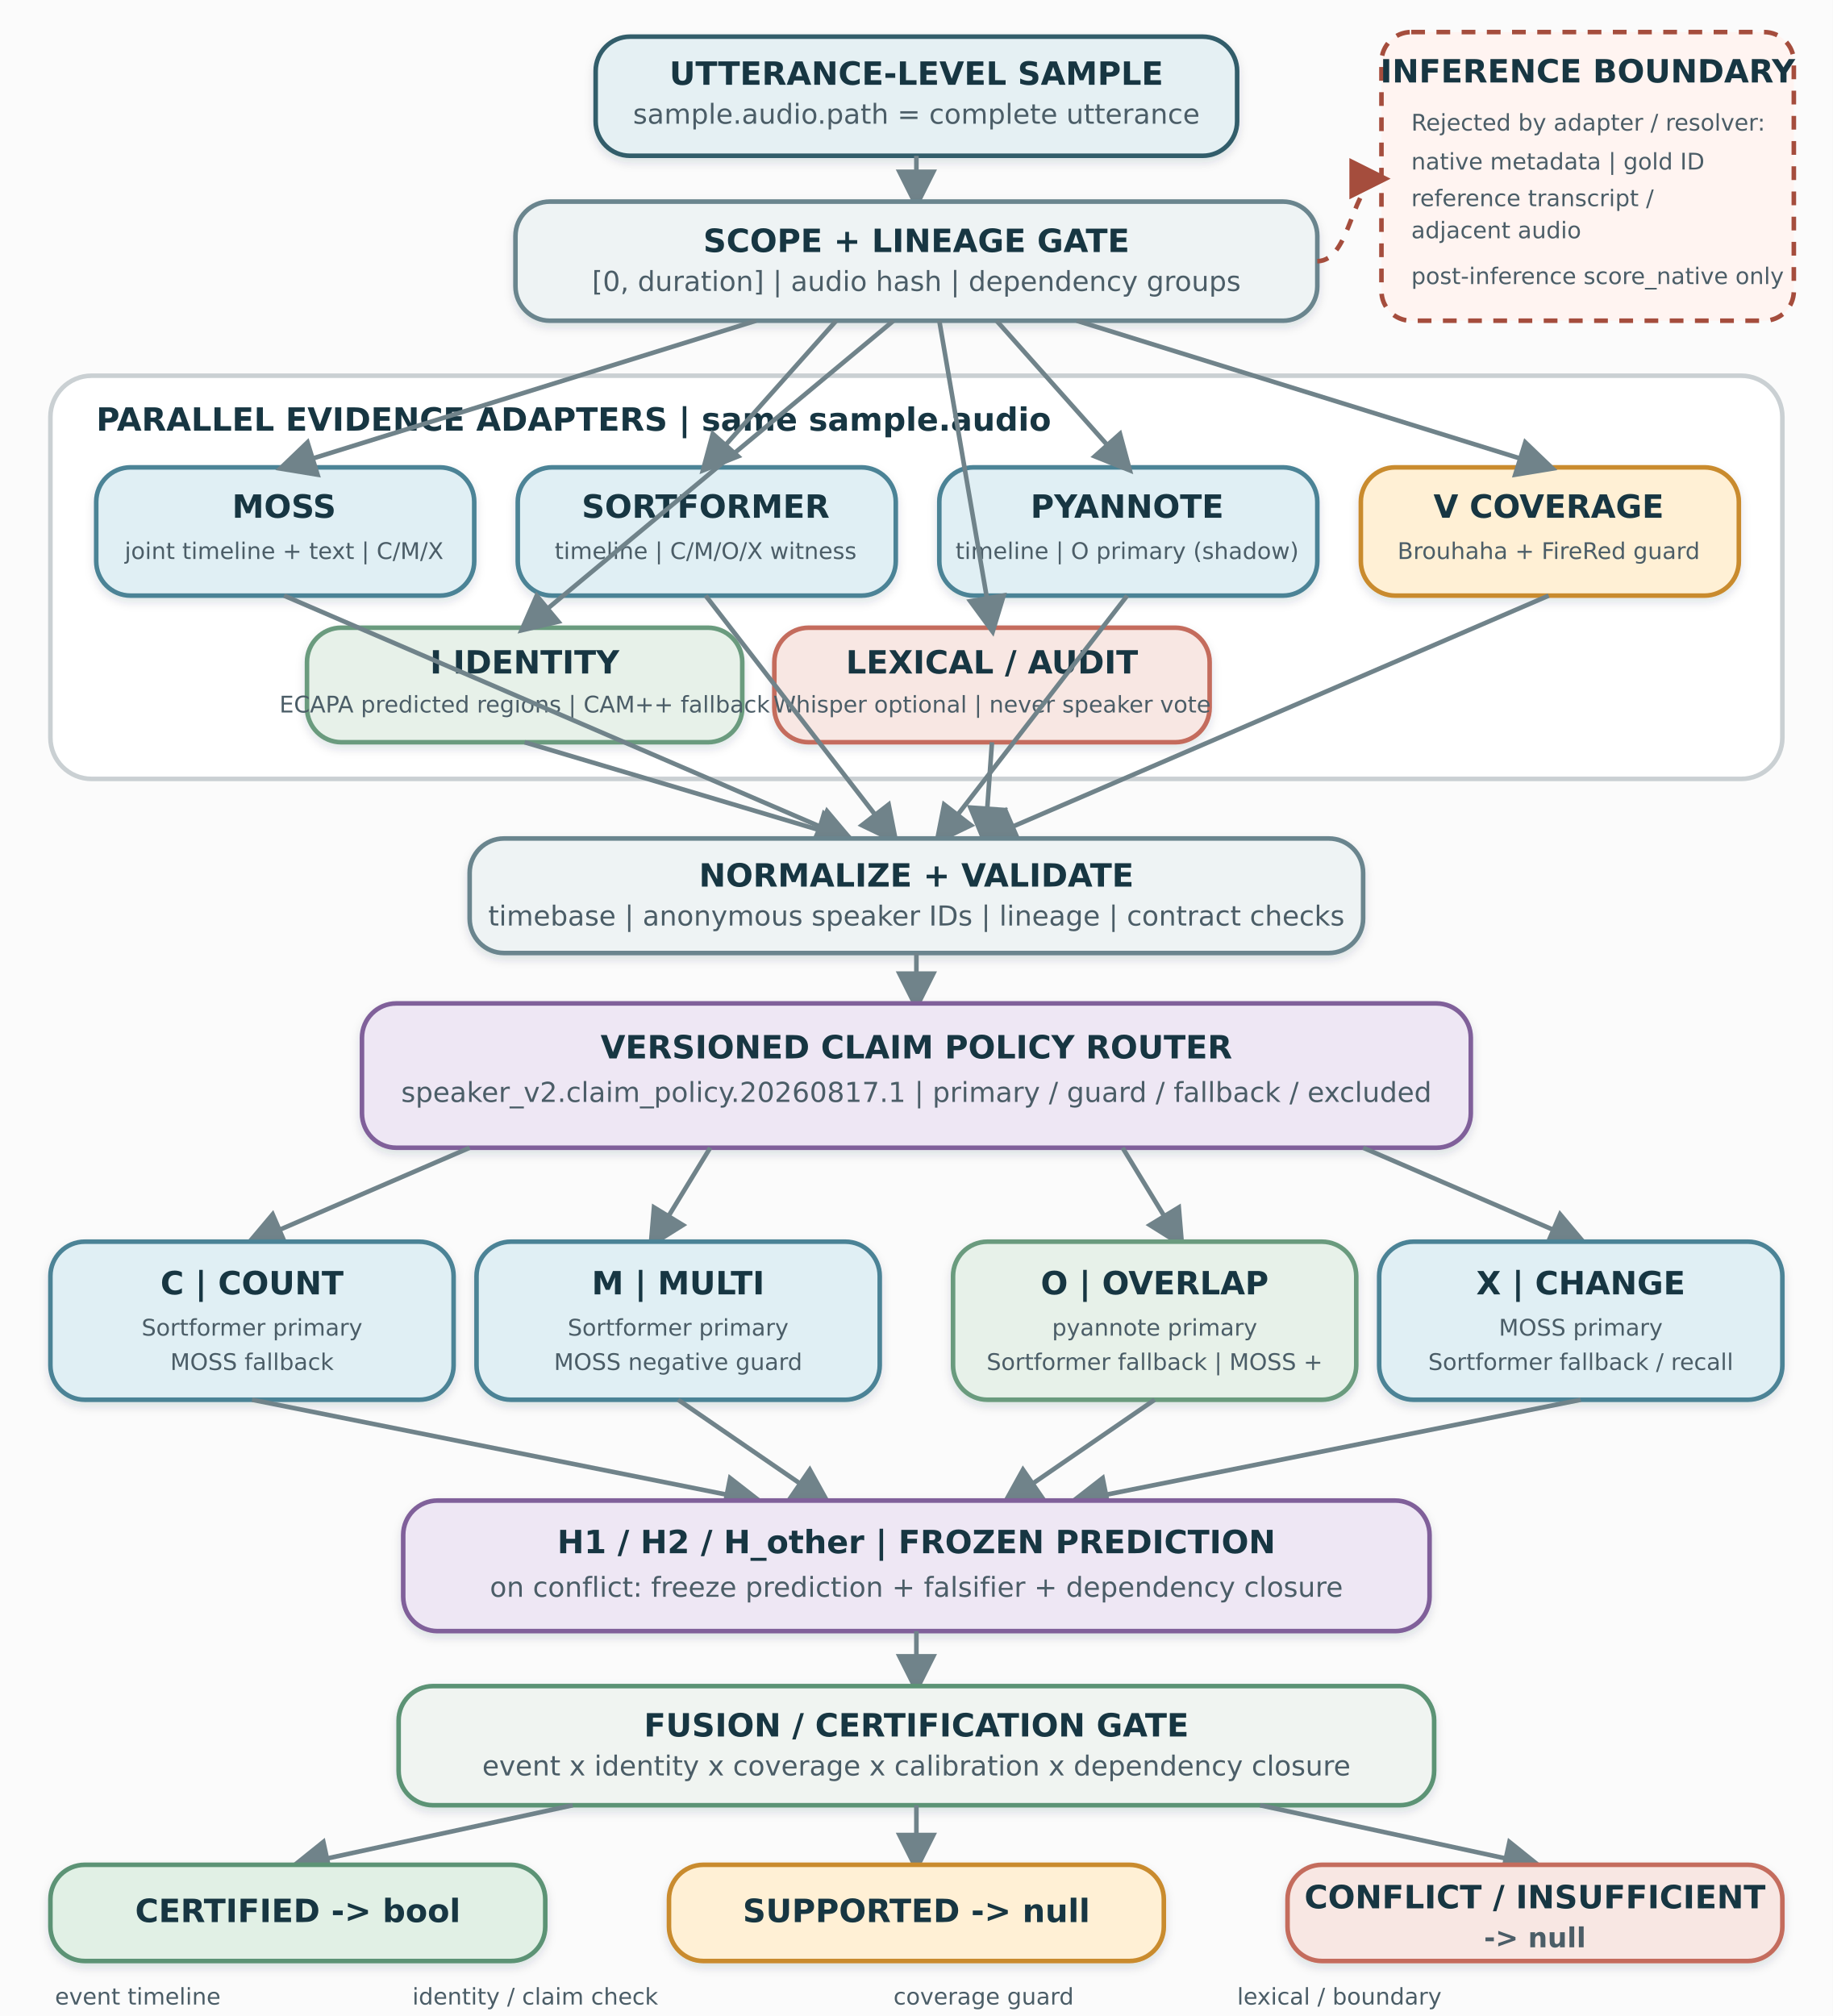
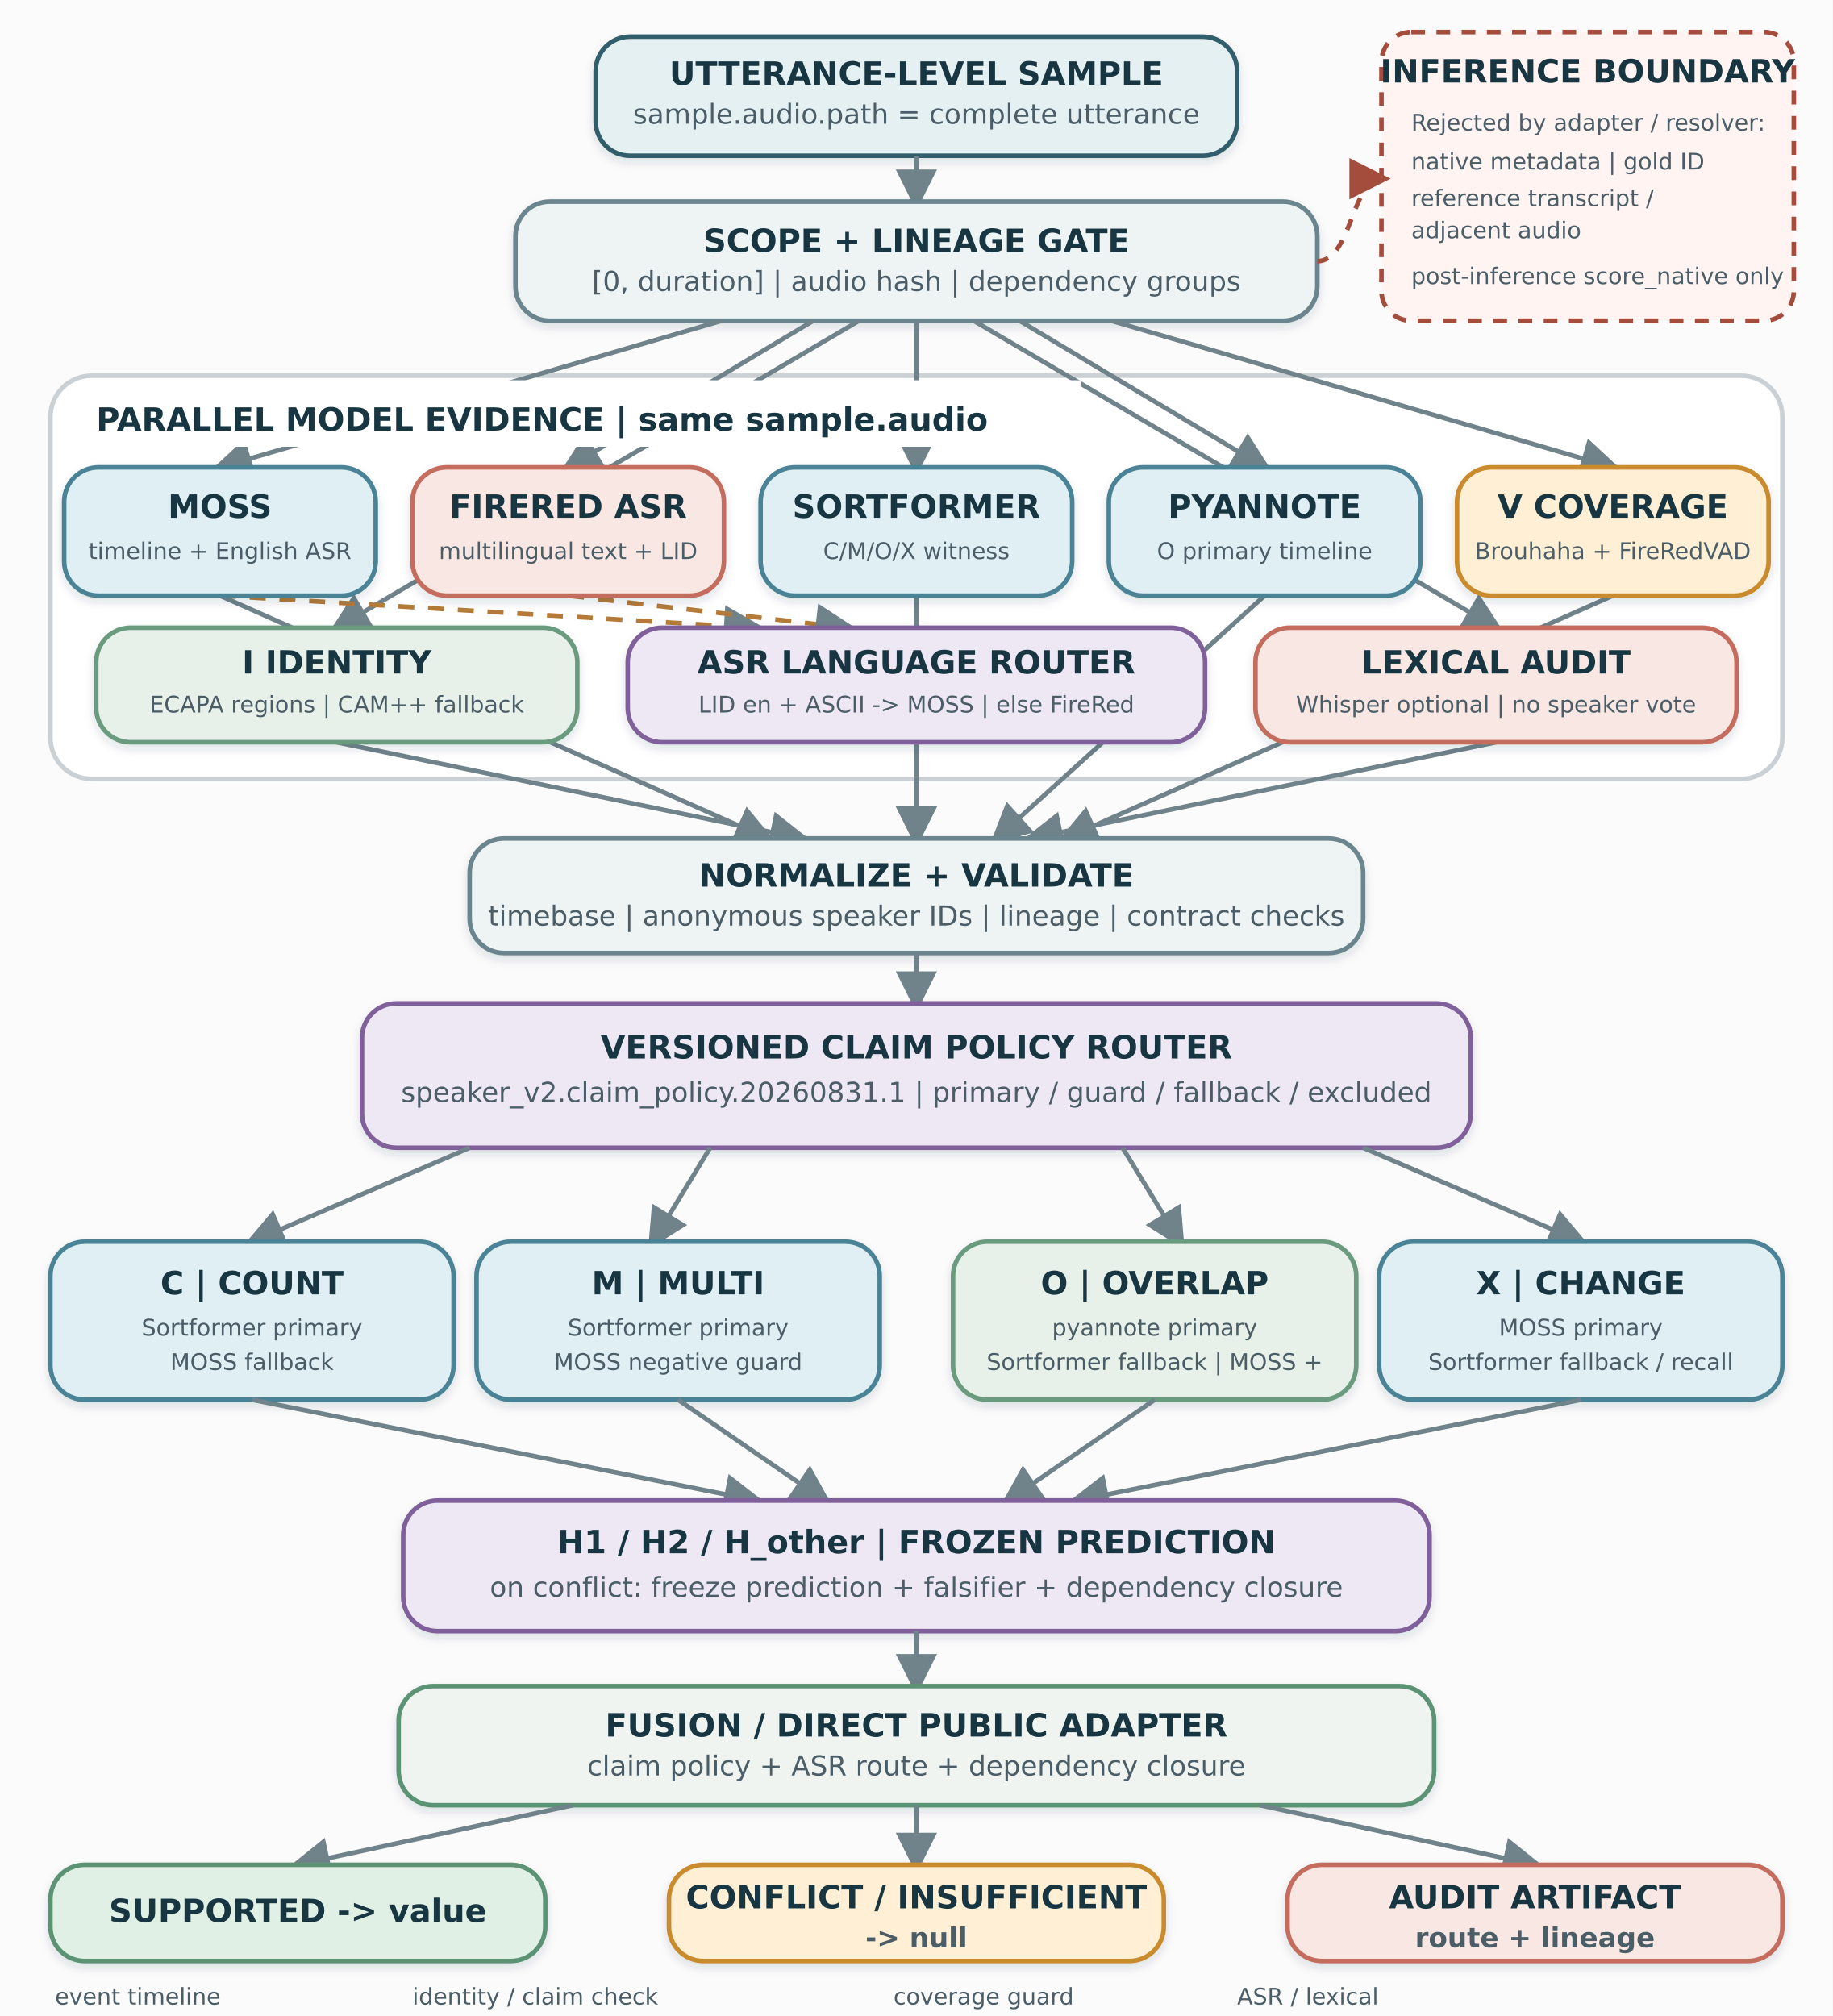
<svg xmlns="http://www.w3.org/2000/svg" width="800" height="880" viewBox="0 0 800 880" role="img" aria-labelledby="title desc">
  <defs>
    <marker id="arrow" markerWidth="9" markerHeight="9" refX="7" refY="4.5" orient="auto" markerUnits="strokeWidth">
      <path d="M0,0 L9,4.5 L0,9 z" fill="#70838a" />
    </marker>
    <marker id="arrowRust" markerWidth="9" markerHeight="9" refX="7" refY="4.5" orient="auto" markerUnits="strokeWidth">
      <path d="M0,0 L9,4.5 L0,9 z" fill="#a54d3d" />
    </marker>
    <filter id="shadow" x="-10%" y="-10%" width="120%" height="130%">
      <feDropShadow dx="0" dy="2" stdDeviation="2" flood-color="#173642" flood-opacity="0.13" />
    </filter>
    <style>
      /* Droid Sans Fallback contains the CJK glyphs used by the brief.  Put it
         first so standalone SVG/PNG renderers do not substitute tofu glyphs. */
      .label { font-family: 'Droid Sans Fallback','DejaVu Sans',sans-serif; fill:#173642; font-size:14px; }
      .small { font-family: 'Droid Sans Fallback','DejaVu Sans',sans-serif; fill:#4b5d67; font-size:12px; }
      .tiny { font-family: 'Droid Sans Fallback','DejaVu Sans',sans-serif; fill:#4b5d67; font-size:10px; }
      .bold { font-weight:700; }
      .line { stroke:#70838a; stroke-width:2; fill:none; marker-end:url(#arrow); }
      .dashed { stroke:#b47b38; stroke-width:2; stroke-dasharray:7 6; fill:none; marker-end:url(#arrow); }
      .reject { stroke:#a54d3d; stroke-width:2; stroke-dasharray:5 5; fill:none; marker-end:url(#arrowRust); }
      .box { stroke-width:2; rx:15; filter:url(#shadow); }
    </style>
  </defs>
  <rect width="800" height="880" fill="#fbfbfb" />
  <rect class="box" x="260" y="16" width="280" height="52" fill="#e5f0f3" stroke="#315d6b" />
  <text class="label bold" x="400" y="37" text-anchor="middle">UTTERANCE-LEVEL SAMPLE</text>
  <text class="small" x="400" y="54" text-anchor="middle">sample.audio.path = complete utterance</text>
  <path class="line" d="M400 68 L400 88" />
  <rect class="box" x="225" y="88" width="350" height="52" fill="#eef3f4" stroke="#6a858e" />
  <text class="label bold" x="400" y="110" text-anchor="middle">SCOPE + LINEAGE GATE</text>
  <text class="small" x="400" y="127" text-anchor="middle">[0, duration] | audio hash | dependency groups</text>
  <rect x="603" y="14" width="180" height="126" rx="13" fill="#fff4f1" stroke="#a54d3d" stroke-width="2" stroke-dasharray="6 5" />
  <text class="label bold" x="693" y="36" text-anchor="middle" fill="#a54d3d">INFERENCE BOUNDARY</text>
  <text class="tiny" x="616" y="57">Rejected by adapter / resolver:</text>
  <text class="tiny" x="616" y="74">native metadata | gold ID</text>
  <text class="tiny" x="616" y="90">reference transcript /</text>
  <text class="tiny" x="616" y="104">adjacent audio</text>
  <text class="tiny" x="616" y="124" fill="#a54d3d">post-inference score_native only</text>
  <path class="reject" d="M575 114 C590 114,590 78,603 78" />
  <rect x="22" y="164" width="756" height="176" rx="18" fill="#ffffff" stroke="#cad0d3" stroke-width="2" />
-   <text class="label bold" x="42" y="188">PARALLEL EVIDENCE ADAPTERS | same sample.audio</text>
-   <rect class="box" x="42" y="204" width="165" height="56" fill="#e0eff4" stroke="#4c8396" />
-   <text class="label bold" x="124" y="226" text-anchor="middle">MOSS</text>
-   <text class="tiny" x="124" y="244" text-anchor="middle">joint timeline + text | C/M/X</text>
-   <rect class="box" x="226" y="204" width="165" height="56" fill="#e0eff4" stroke="#4c8396" />
-   <text class="label bold" x="308" y="226" text-anchor="middle">SORTFORMER</text>
-   <text class="tiny" x="308" y="244" text-anchor="middle">timeline | C/M/O/X witness</text>
-   <rect class="box" x="410" y="204" width="165" height="56" fill="#e0eff4" stroke="#4c8396" />
-   <text class="label bold" x="492" y="226" text-anchor="middle">PYANNOTE</text>
-   <text class="tiny" x="492" y="244" text-anchor="middle">timeline | O primary (shadow)</text>
-   <rect class="box" x="594" y="204" width="165" height="56" fill="#fff0d5" stroke="#c98b2d" />
-   <text class="label bold" x="676" y="226" text-anchor="middle">V COVERAGE</text>
-   <text class="tiny" x="676" y="244" text-anchor="middle">Brouhaha + FireRed guard</text>
-   <rect class="box" x="134" y="274" width="190" height="50" fill="#e7f1e9" stroke="#6a9b7e" />
-   <text class="label bold" x="229" y="294" text-anchor="middle">I IDENTITY</text>
-   <text class="tiny" x="229" y="311" text-anchor="middle">ECAPA predicted regions | CAM++ fallback</text>
-   <rect class="box" x="338" y="274" width="190" height="50" fill="#f8e7e3" stroke="#c46c5d" />
-   <text class="label bold" x="433" y="294" text-anchor="middle">LEXICAL / AUDIT</text>
-   <text class="tiny" x="433" y="311" text-anchor="middle">Whisper optional | never speaker vote</text>
-   <path class="line" d="M330 140 L124 204" />
-   <path class="line" d="M365 140 L308 204" />
-   <path class="line" d="M435 140 L492 204" />
-   <path class="line" d="M470 140 L676 204" />
-   <path class="line" d="M390 140 L229 274" />
-   <path class="line" d="M410 140 L433 274" />
-   <path class="line" d="M124 260 L370 366" />
-   <path class="line" d="M308 260 L390 366" />
-   <path class="line" d="M492 260 L410 366" />
-   <path class="line" d="M676 260 L430 366" />
-   <path class="line" d="M229 324 L370 366" />
-   <path class="line" d="M433 324 L430 366" />
+   <path class="line" d="M315 140 L96 204" />
+   <path class="line" d="M355 140 L248 204" />
+   <path class="line" d="M400 140 L400 204" />
+   <path class="line" d="M445 140 L552 204" />
+   <path class="line" d="M485 140 L704 204" />
+   <path class="line" d="M375 140 L147 274" />
+   <path class="line" d="M425 140 L653 274" />
+   <path class="dashed" d="M96 260 L330 274" />
+   <path class="dashed" d="M248 260 L370 274" />
+   <path class="line" d="M96 260 L335 366" />
+   <path class="line" d="M400 260 L400 366" />
+   <path class="line" d="M552 260 L435 366" />
+   <path class="line" d="M704 260 L465 366" />
+   <path class="line" d="M147 324 L350 366" />
+   <path class="line" d="M400 324 L400 366" />
+   <path class="line" d="M653 324 L450 366" />
+   <rect x="34" y="166" width="438" height="29" fill="#ffffff" />
+   <text class="label bold" x="42" y="188">PARALLEL MODEL EVIDENCE | same sample.audio</text>
+   <rect class="box" x="28" y="204" width="136" height="56" fill="#e0eff4" stroke="#4c8396" />
+   <text class="label bold" x="96" y="226" text-anchor="middle">MOSS</text>
+   <text class="tiny" x="96" y="244" text-anchor="middle">timeline + English ASR</text>
+   <rect class="box" x="180" y="204" width="136" height="56" fill="#f8e7e3" stroke="#c46c5d" />
+   <text class="label bold" x="248" y="226" text-anchor="middle">FIRERED ASR</text>
+   <text class="tiny" x="248" y="244" text-anchor="middle">multilingual text + LID</text>
+   <rect class="box" x="332" y="204" width="136" height="56" fill="#e0eff4" stroke="#4c8396" />
+   <text class="label bold" x="400" y="226" text-anchor="middle">SORTFORMER</text>
+   <text class="tiny" x="400" y="244" text-anchor="middle">C/M/O/X witness</text>
+   <rect class="box" x="484" y="204" width="136" height="56" fill="#e0eff4" stroke="#4c8396" />
+   <text class="label bold" x="552" y="226" text-anchor="middle">PYANNOTE</text>
+   <text class="tiny" x="552" y="244" text-anchor="middle">O primary timeline</text>
+   <rect class="box" x="636" y="204" width="136" height="56" fill="#fff0d5" stroke="#c98b2d" />
+   <text class="label bold" x="704" y="226" text-anchor="middle">V COVERAGE</text>
+   <text class="tiny" x="704" y="244" text-anchor="middle">Brouhaha + FireRedVAD</text>
+   <rect class="box" x="42" y="274" width="210" height="50" fill="#e7f1e9" stroke="#6a9b7e" />
+   <text class="label bold" x="147" y="294" text-anchor="middle">I IDENTITY</text>
+   <text class="tiny" x="147" y="311" text-anchor="middle">ECAPA regions | CAM++ fallback</text>
+   <rect class="box" x="274" y="274" width="252" height="50" fill="#eee7f4" stroke="#80619a" />
+   <text class="label bold" x="400" y="294" text-anchor="middle">ASR LANGUAGE ROUTER</text>
+   <text class="tiny" x="400" y="311" text-anchor="middle">LID en + ASCII -&gt; MOSS | else FireRed</text>
+   <rect class="box" x="548" y="274" width="210" height="50" fill="#f8e7e3" stroke="#c46c5d" />
+   <text class="label bold" x="653" y="294" text-anchor="middle">LEXICAL AUDIT</text>
+   <text class="tiny" x="653" y="311" text-anchor="middle">Whisper optional | no speaker vote</text>
  <rect class="box" x="205" y="366" width="390" height="50" fill="#eef3f4" stroke="#6a858e" />
  <text class="label bold" x="400" y="387" text-anchor="middle">NORMALIZE + VALIDATE</text>
  <text class="small" x="400" y="404" text-anchor="middle">timebase | anonymous speaker IDs | lineage | contract checks</text>
  <path class="line" d="M400 416 L400 438" />
  <rect class="box" x="158" y="438" width="484" height="63" fill="#eee7f4" stroke="#80619a" />
  <text class="label bold" x="400" y="462" text-anchor="middle">VERSIONED CLAIM POLICY ROUTER</text>
-   <text class="small" x="400" y="481" text-anchor="middle">speaker_v2.claim_policy.20260817.1 | primary / guard / fallback / excluded</text>
+   <text class="small" x="400" y="481" text-anchor="middle">speaker_v2.claim_policy.20260831.1 | primary / guard / fallback / excluded</text>
  <path class="line" d="M205 501 L110 542" />
  <path class="line" d="M310 501 L285 542" />
  <path class="line" d="M490 501 L515 542" />
  <path class="line" d="M595 501 L690 542" />
  <rect class="box" x="22" y="542" width="176" height="69" fill="#e0eff4" stroke="#4c8396" />
  <text class="label bold" x="110" y="565" text-anchor="middle">C | COUNT</text>
  <text class="tiny" x="110" y="583" text-anchor="middle">Sortformer primary</text>
  <text class="tiny" x="110" y="598" text-anchor="middle">MOSS fallback</text>
  <rect class="box" x="208" y="542" width="176" height="69" fill="#e0eff4" stroke="#4c8396" />
  <text class="label bold" x="296" y="565" text-anchor="middle">M | MULTI</text>
  <text class="tiny" x="296" y="583" text-anchor="middle">Sortformer primary</text>
  <text class="tiny" x="296" y="598" text-anchor="middle">MOSS negative guard</text>
  <rect class="box" x="416" y="542" width="176" height="69" fill="#e7f1e9" stroke="#6a9b7e" />
  <text class="label bold" x="504" y="565" text-anchor="middle">O | OVERLAP</text>
  <text class="tiny" x="504" y="583" text-anchor="middle">pyannote primary</text>
  <text class="tiny" x="504" y="598" text-anchor="middle">Sortformer fallback | MOSS +</text>
  <rect class="box" x="602" y="542" width="176" height="69" fill="#e0eff4" stroke="#4c8396" />
  <text class="label bold" x="690" y="565" text-anchor="middle">X | CHANGE</text>
  <text class="tiny" x="690" y="583" text-anchor="middle">MOSS primary</text>
  <text class="tiny" x="690" y="598" text-anchor="middle">Sortformer fallback / recall</text>
  <path class="line" d="M110 611 L330 655" />
  <path class="line" d="M296 611 L360 655" />
  <path class="line" d="M504 611 L440 655" />
  <path class="line" d="M690 611 L470 655" />
  <rect class="box" x="176" y="655" width="448" height="57" fill="#eee7f4" stroke="#80619a" />
  <text class="label bold" x="400" y="678" text-anchor="middle">H1 / H2 / H_other | FROZEN PREDICTION</text>
  <text class="small" x="400" y="697" text-anchor="middle">on conflict: freeze prediction + falsifier + dependency closure</text>
  <path class="line" d="M400 712 L400 736" />
  <rect class="box" x="174" y="736" width="452" height="52" fill="#f0f4f1" stroke="#5c9375" />
-   <text class="label bold" x="400" y="758" text-anchor="middle">FUSION / CERTIFICATION GATE</text>
-   <text class="small" x="400" y="775" text-anchor="middle">event x identity x coverage x calibration x dependency closure</text>
+   <text class="label bold" x="400" y="758" text-anchor="middle">FUSION / DIRECT PUBLIC ADAPTER</text>
+   <text class="small" x="400" y="775" text-anchor="middle">claim policy + ASR route + dependency closure</text>
  <path class="line" d="M250 788 L130 814" />
  <path class="line" d="M400 788 L400 814" />
  <path class="line" d="M550 788 L670 814" />
  <rect class="box" x="22" y="814" width="216" height="42" fill="#e1f0e5" stroke="#5c9375" />
-   <text class="label bold" x="130" y="839" text-anchor="middle">CERTIFIED -&gt; bool</text>
+   <text class="label bold" x="130" y="839" text-anchor="middle">SUPPORTED -&gt; value</text>
  <rect class="box" x="292" y="814" width="216" height="42" fill="#fff0d5" stroke="#c98b2d" />
-   <text class="label bold" x="400" y="839" text-anchor="middle">SUPPORTED -&gt; null</text>
+   <text class="label bold" x="400" y="833" text-anchor="middle">CONFLICT / INSUFFICIENT</text>
+   <text class="small bold" x="400" y="850" text-anchor="middle">-&gt; null</text>
  <rect class="box" x="562" y="814" width="216" height="42" fill="#f8e7e3" stroke="#c46c5d" />
-   <text class="label bold" x="670" y="833" text-anchor="middle">CONFLICT / INSUFFICIENT</text>
-   <text class="small bold" x="670" y="850" text-anchor="middle">-&gt; null</text>
+   <text class="label bold" x="670" y="833" text-anchor="middle">AUDIT ARTIFACT</text>
+   <text class="small bold" x="670" y="850" text-anchor="middle">route + lineage</text>
  <text class="tiny" x="24" y="875" fill="#4c8396">event timeline</text>
  <text class="tiny" x="180" y="875" fill="#6a9b7e">identity / claim check</text>
  <text class="tiny" x="390" y="875" fill="#c98b2d">coverage guard</text>
-   <text class="tiny" x="540" y="875" fill="#c46c5d">lexical / boundary</text>
+   <text class="tiny" x="540" y="875" fill="#c46c5d">ASR / lexical</text>
</svg>
